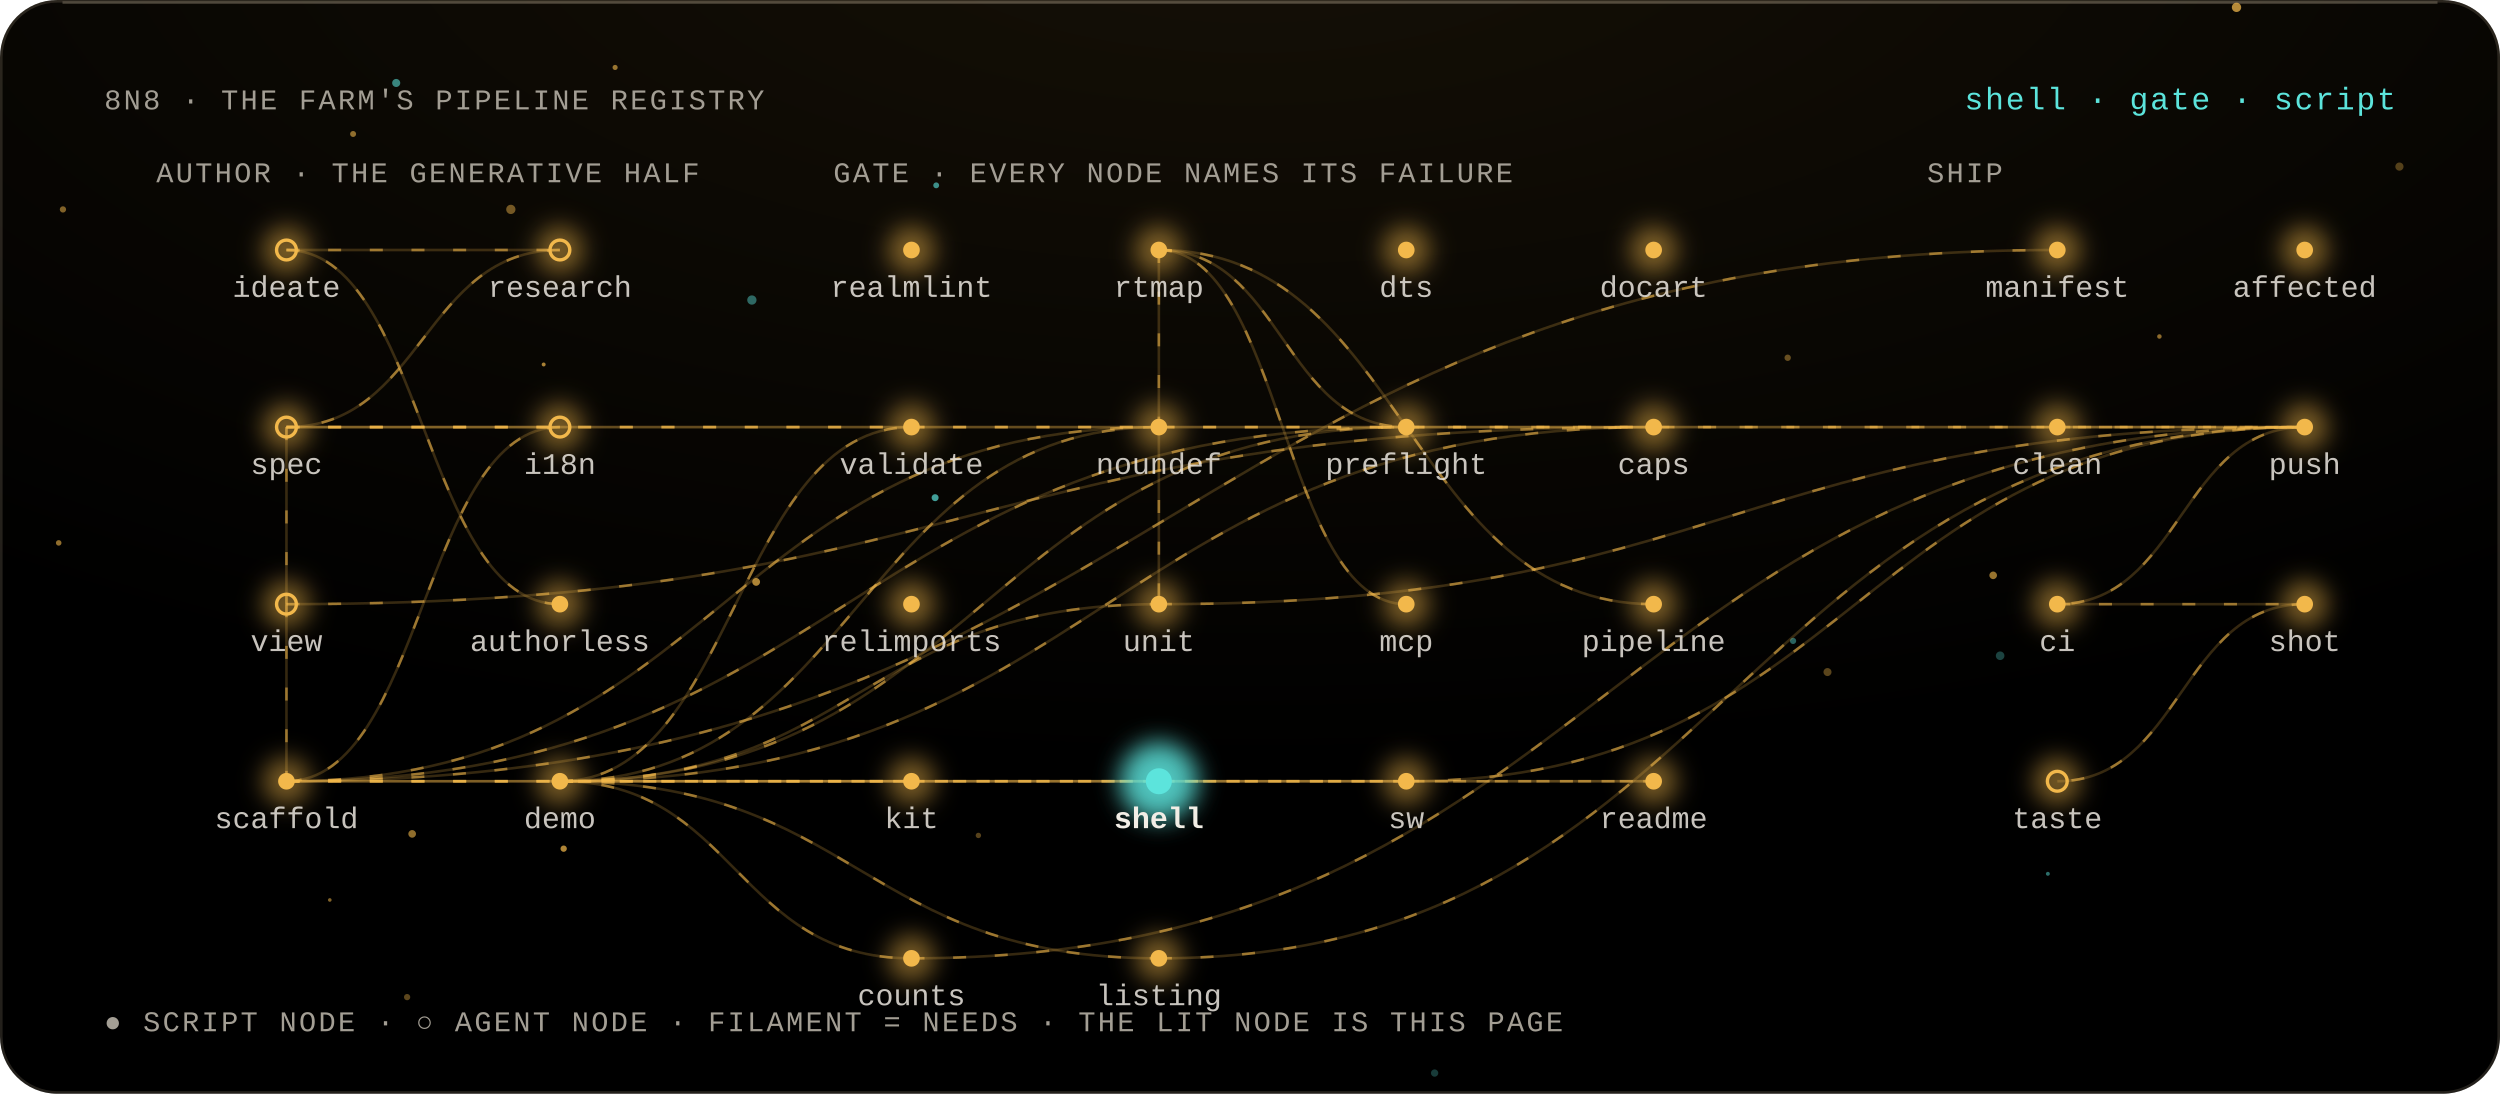
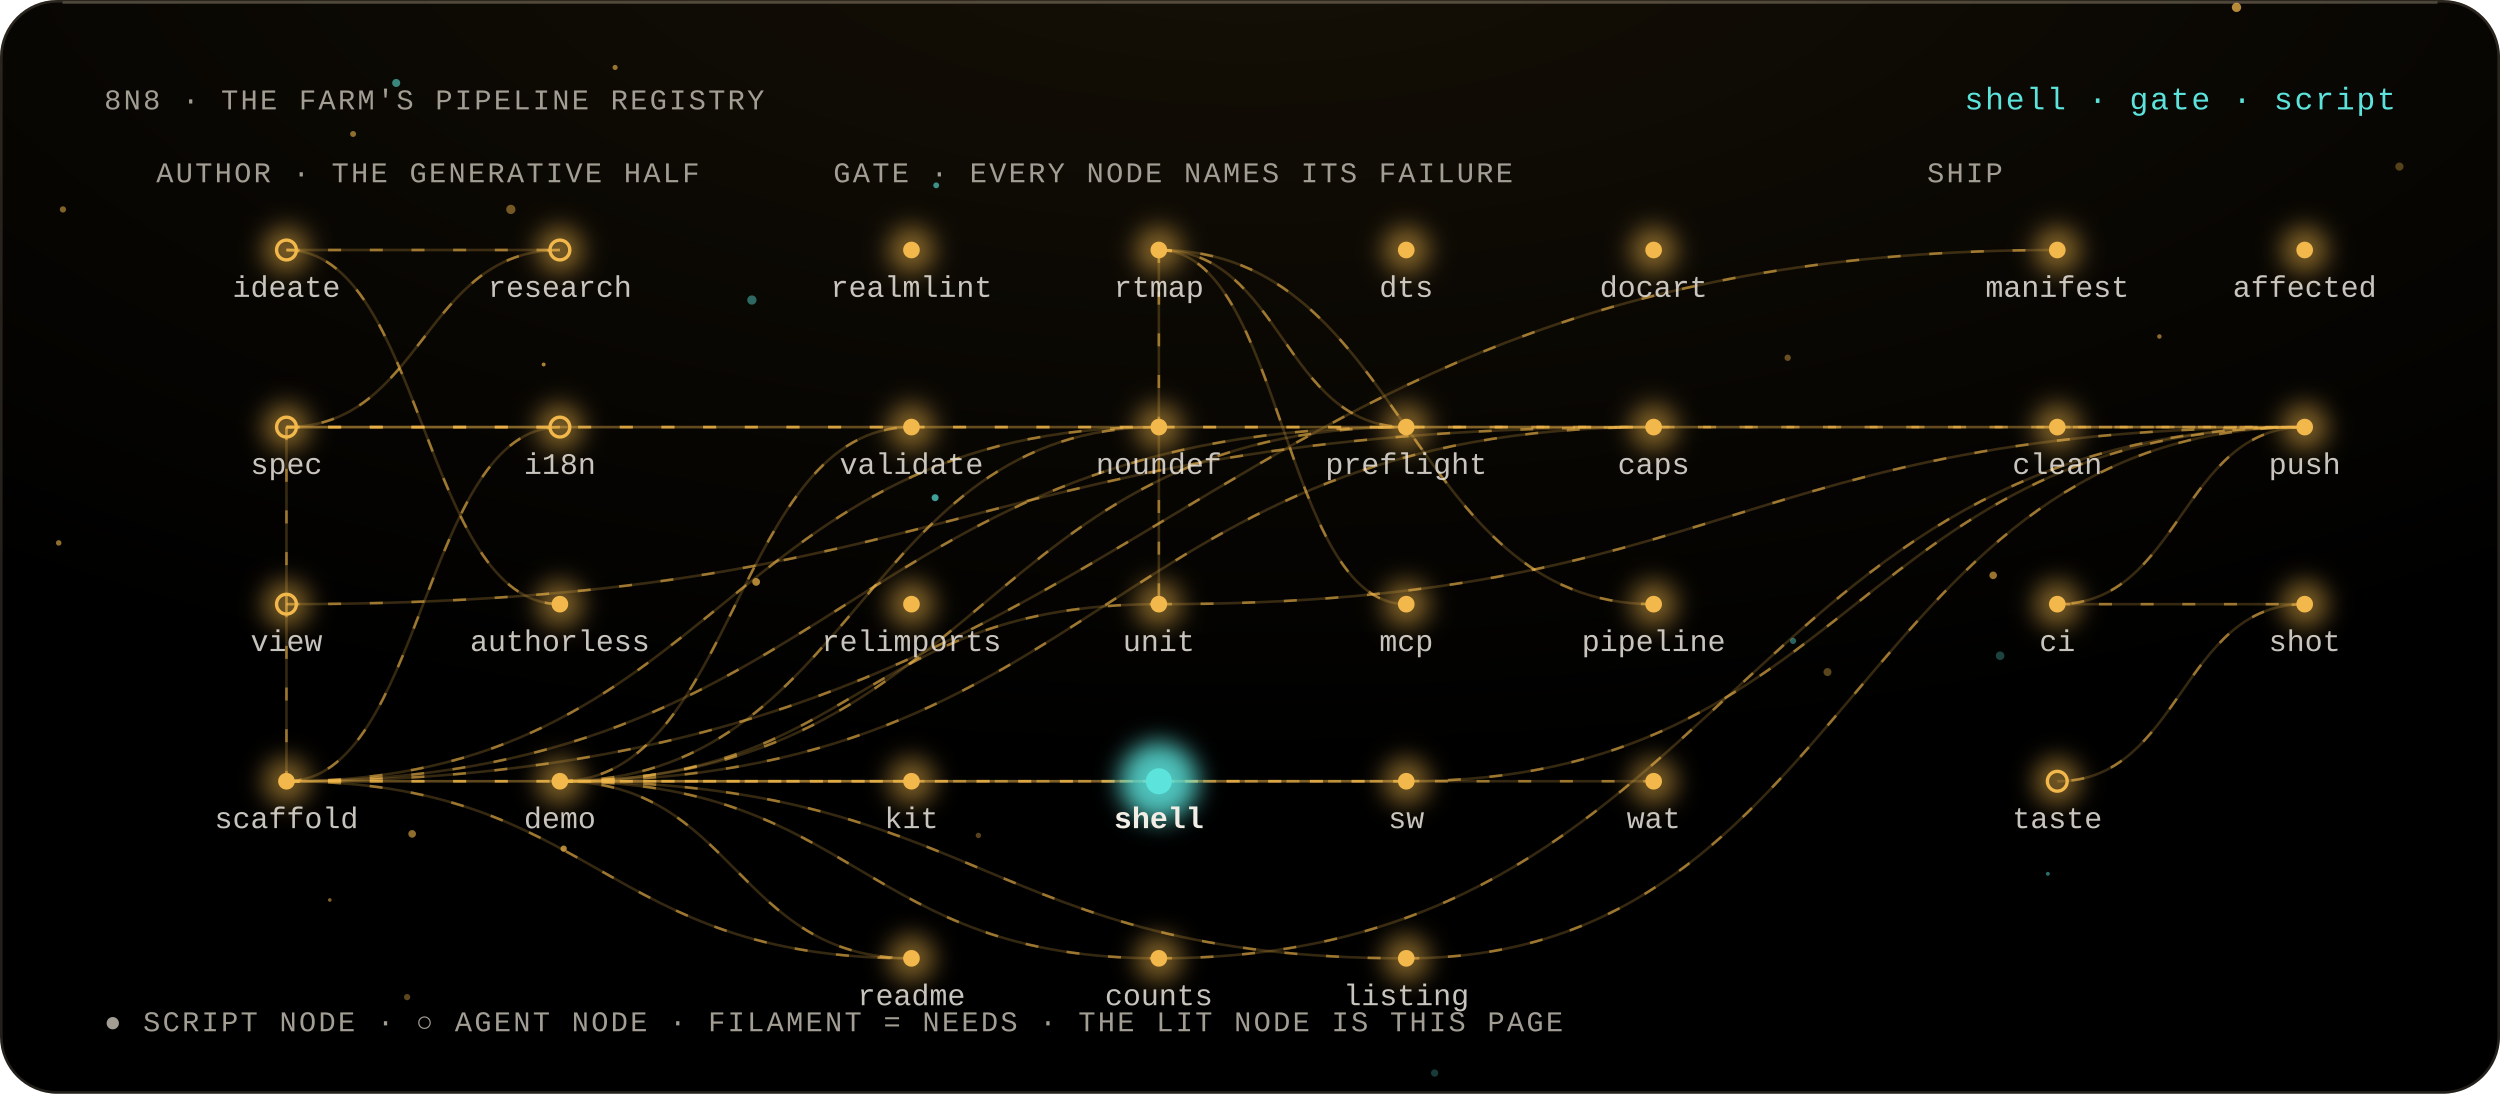
<svg xmlns="http://www.w3.org/2000/svg" viewBox="0 0 960 420" width="960" height="420" role="img" aria-labelledby="t">
  <style>
  text { font-family: 'Geist Mono', ui-monospace, 'Liberation Mono', Menlo, monospace; fill: #F2EEE6; }
  .m { fill: #A39E94; font-size: 11px; letter-spacing: .08em; }
  .l { font-size: 11.5px; }
  .h { font-size: 12px; fill: #5CE4DC; letter-spacing: .06em; }
  .flow { stroke-dasharray: 5 11; animation: flow 3s linear infinite; }
  @keyframes flow { to { stroke-dashoffset: -32; } }
  .breathe { animation: breathe 4.2s ease-in-out infinite; }
  @keyframes breathe { 50% { opacity: .38; } }
  .beat { animation: beat 2.6s ease-in-out infinite; transform-box: fill-box; transform-origin: center; }
  @keyframes beat { 50% { opacity: .55; transform: scale(1.35); } }
  .spin { transform-box: fill-box; transform-origin: center; animation: spin 48s linear infinite; }
  .spin-r { transform-box: fill-box; transform-origin: center; animation: spin 64s linear infinite reverse; }
  @keyframes spin { to { transform: rotate(360deg); } }
  @media (prefers-reduced-motion: reduce) { * { animation: none !important; } }
</style>
  <defs>
    <filter id="bloom" x="-80%" y="-80%" width="260%" height="260%">
      <feGaussianBlur stdDeviation="4.5" />
    </filter>
    <filter id="soft" x="-30%" y="-30%" width="160%" height="160%">
      <feGaussianBlur stdDeviation="1.4" />
    </filter>
    <radialGradient id="key" cx="50%" cy="-10%" r="80%">
      <stop offset="0" stop-color="#F2B84B" stop-opacity=".09" />
      <stop offset="1" stop-color="#F2B84B" stop-opacity="0" />
    </radialGradient>
    <linearGradient id="pair" x1="0" x2="1">
      <stop offset="0" stop-color="#F2B84B" />
      <stop offset="1" stop-color="#5CE4DC" />
    </linearGradient>
  </defs>
  <rect width="960" height="420" rx="22" fill="#000" />
  <rect width="960" height="420" rx="22" fill="url(#key)" />
  <rect x=".5" y=".5" width="959" height="419" rx="21.5" fill="none" stroke="rgba(255,232,196,.14)" />
  <path d="M 24 1 H 936" stroke="rgba(255,238,208,.22)" stroke-width="1" />
  <g>
    <circle cx="288.72" cy="115.21" r="1.78" fill="#5CE4DC" opacity="0.44" class="breathe" style="animation-delay:-3.03s" />
    <circle cx="858.82" cy="2.82" r="1.79" fill="#F2B84B" opacity="0.74" class="breathe" style="animation-delay:-3.36s" />
    <circle cx="686.47" cy="137.38" r="1.23" fill="#F2B84B" opacity="0.41" class="breathe" style="animation-delay:-3.31s" />
    <circle cx="786.38" cy="335.54" r="0.76" fill="#5CE4DC" opacity="0.48" class="breathe" style="animation-delay:-3.45s" />
    <circle cx="208.77" cy="139.96" r="0.76" fill="#F2B84B" opacity="0.69" class="breathe" style="animation-delay:-2.41s" />
    <circle cx="196.16" cy="80.41" r="1.78" fill="#F2B84B" opacity="0.46" class="breathe" style="animation-delay:-1.7s" />
    <circle cx="765.38" cy="220.93" r="1.46" fill="#F2B84B" opacity="0.62" class="breathe" style="animation-delay:-2.23s" />
    <circle cx="921.38" cy="63.97" r="1.57" fill="#F2B84B" opacity="0.33" class="breathe" style="animation-delay:-3.47s" />
    <circle cx="359.5" cy="71.17" r="1.13" fill="#5CE4DC" opacity="0.61" class="breathe" style="animation-delay:-0.02s" />
    <circle cx="216.45" cy="325.89" r="1.22" fill="#F2B84B" opacity="0.72" class="breathe" style="animation-delay:-1.99s" />
    <circle cx="24.17" cy="80.42" r="1.21" fill="#F2B84B" opacity="0.52" class="breathe" style="animation-delay:-2.74s" />
    <circle cx="126.64" cy="345.59" r="0.7" fill="#F2B84B" opacity="0.54" class="breathe" style="animation-delay:-0.6s" />
    <circle cx="359.08" cy="191.11" r="1.35" fill="#5CE4DC" opacity="0.69" class="breathe" style="animation-delay:-3.95s" />
    <circle cx="22.54" cy="208.47" r="1.07" fill="#F2B84B" opacity="0.6" class="breathe" style="animation-delay:-2.76s" />
    <circle cx="768.05" cy="251.81" r="1.65" fill="#5CE4DC" opacity="0.29" class="breathe" style="animation-delay:-0.63s" />
    <circle cx="135.59" cy="51.45" r="1.15" fill="#F2B84B" opacity="0.58" class="breathe" style="animation-delay:-2.08s" />
    <circle cx="550.89" cy="412.05" r="1.41" fill="#5CE4DC" opacity="0.26" class="breathe" style="animation-delay:-2.19s" />
    <circle cx="829.21" cy="129.21" r="0.87" fill="#F2B84B" opacity="0.57" class="breathe" style="animation-delay:-3.78s" />
    <circle cx="375.7" cy="320.81" r="1.04" fill="#F2B84B" opacity="0.36" class="breathe" style="animation-delay:-2.59s" />
    <circle cx="688.54" cy="246.11" r="1.2" fill="#5CE4DC" opacity="0.43" class="breathe" style="animation-delay:-3.78s" />
    <circle cx="156.33" cy="382.89" r="1.21" fill="#F2B84B" opacity="0.38" class="breathe" style="animation-delay:-0.69s" />
    <circle cx="701.76" cy="258.07" r="1.54" fill="#F2B84B" opacity="0.37" class="breathe" style="animation-delay:-0.13s" />
    <circle cx="290.36" cy="223.45" r="1.5" fill="#F2B84B" opacity="0.71" class="breathe" style="animation-delay:-1.64s" />
    <circle cx="158.27" cy="320.21" r="1.47" fill="#F2B84B" opacity="0.59" class="breathe" style="animation-delay:-3.2s" />
    <circle cx="236.2" cy="25.9" r="0.99" fill="#F2B84B" opacity="0.61" class="breathe" style="animation-delay:-0.31s" />
    <circle cx="152.14" cy="31.86" r="1.55" fill="#5CE4DC" opacity="0.57" class="breathe" style="animation-delay:-1.97s" />
  </g>
  <text x="40" y="42" class="m" text-anchor="start">8N8 · THE FARM'S PIPELINE REGISTRY</text>
  <text x="920" y="42" class="h" text-anchor="end">shell · gate · script</text>
  <text x="60" y="70" class="m" text-anchor="start">AUTHOR · THE GENERATIVE HALF</text>
  <text x="320" y="70" class="m" text-anchor="start">GATE · EVERY NODE NAMES ITS FAILURE</text>
  <text x="740" y="70" class="m" text-anchor="start">SHIP</text>
  <path d="M 110 96 C 162.5 96, 162.5 96, 215 96" fill="none" stroke="#F2B84B" stroke-opacity="0.22" stroke-width="1" />
  <path d="M 110 96 C 162.5 96, 162.5 96, 215 96" fill="none" stroke="#F2B84B" stroke-opacity="0.55" stroke-width="1" class="flow" />
  <path d="M 215 96 C 162.5 96, 162.5 164, 110 164" fill="none" stroke="#F2B84B" stroke-opacity="0.22" stroke-width="1" />
  <path d="M 215 96 C 162.5 96, 162.5 164, 110 164" fill="none" stroke="#F2B84B" stroke-opacity="0.55" stroke-width="1" class="flow" />
  <path d="M 110 164 C 162.5 164, 162.5 164, 215 164" fill="none" stroke="#F2B84B" stroke-opacity="0.22" stroke-width="1" />
  <path d="M 110 164 C 162.5 164, 162.5 164, 215 164" fill="none" stroke="#F2B84B" stroke-opacity="0.55" stroke-width="1" class="flow" />
  <path d="M 110 164 C 110 164, 110 232, 110 232" fill="none" stroke="#F2B84B" stroke-opacity="0.22" stroke-width="1" />
  <path d="M 110 164 C 110 164, 110 232, 110 232" fill="none" stroke="#F2B84B" stroke-opacity="0.55" stroke-width="1" class="flow" />
  <path d="M 110 96 C 162.5 96, 162.5 232, 215 232" fill="none" stroke="#F2B84B" stroke-opacity="0.22" stroke-width="1" />
  <path d="M 110 96 C 162.5 96, 162.5 232, 215 232" fill="none" stroke="#F2B84B" stroke-opacity="0.55" stroke-width="1" class="flow" />
  <path d="M 110 232 C 110 232, 110 300, 110 300" fill="none" stroke="#F2B84B" stroke-opacity="0.22" stroke-width="1" />
  <path d="M 110 232 C 110 232, 110 300, 110 300" fill="none" stroke="#F2B84B" stroke-opacity="0.55" stroke-width="1" class="flow" />
  <path d="M 215 164 C 162.5 164, 162.5 300, 110 300" fill="none" stroke="#F2B84B" stroke-opacity="0.22" stroke-width="1" />
  <path d="M 215 164 C 162.5 164, 162.5 300, 110 300" fill="none" stroke="#F2B84B" stroke-opacity="0.55" stroke-width="1" class="flow" />
  <path d="M 110 164 C 230 164, 230 164, 350 164" fill="none" stroke="#F2B84B" stroke-opacity="0.22" stroke-width="1" />
  <path d="M 110 164 C 230 164, 230 164, 350 164" fill="none" stroke="#F2B84B" stroke-opacity="0.55" stroke-width="1" class="flow" />
  <path d="M 215 300 C 282.5 300, 282.5 164, 350 164" fill="none" stroke="#F2B84B" stroke-opacity="0.22" stroke-width="1" />
  <path d="M 215 300 C 282.5 300, 282.5 164, 350 164" fill="none" stroke="#F2B84B" stroke-opacity="0.55" stroke-width="1" class="flow" />
  <path d="M 110 300 C 277.5 300, 277.5 164, 445 164" fill="none" stroke="#F2B84B" stroke-opacity="0.22" stroke-width="1" />
  <path d="M 110 300 C 277.5 300, 277.5 164, 445 164" fill="none" stroke="#F2B84B" stroke-opacity="0.55" stroke-width="1" class="flow" />
  <path d="M 215 300 C 330 300, 330 164, 445 164" fill="none" stroke="#F2B84B" stroke-opacity="0.22" stroke-width="1" />
  <path d="M 215 300 C 330 300, 330 164, 445 164" fill="none" stroke="#F2B84B" stroke-opacity="0.55" stroke-width="1" class="flow" />
  <path d="M 110 300 C 325 300, 325 164, 540 164" fill="none" stroke="#F2B84B" stroke-opacity="0.22" stroke-width="1" />
  <path d="M 110 300 C 325 300, 325 164, 540 164" fill="none" stroke="#F2B84B" stroke-opacity="0.55" stroke-width="1" class="flow" />
  <path d="M 215 300 C 377.5 300, 377.5 164, 540 164" fill="none" stroke="#F2B84B" stroke-opacity="0.22" stroke-width="1" />
  <path d="M 215 300 C 377.5 300, 377.5 164, 540 164" fill="none" stroke="#F2B84B" stroke-opacity="0.55" stroke-width="1" class="flow" />
  <path d="M 445 96 C 492.5 96, 492.5 164, 540 164" fill="none" stroke="#F2B84B" stroke-opacity="0.22" stroke-width="1" />
  <path d="M 445 96 C 492.5 96, 492.5 164, 540 164" fill="none" stroke="#F2B84B" stroke-opacity="0.55" stroke-width="1" class="flow" />
  <path d="M 110 164 C 372.5 164, 372.5 164, 635 164" fill="none" stroke="#F2B84B" stroke-opacity="0.22" stroke-width="1" />
  <path d="M 110 164 C 372.5 164, 372.5 164, 635 164" fill="none" stroke="#F2B84B" stroke-opacity="0.55" stroke-width="1" class="flow" />
  <path d="M 110 232 C 372.5 232, 372.5 164, 635 164" fill="none" stroke="#F2B84B" stroke-opacity="0.22" stroke-width="1" />
  <path d="M 110 232 C 372.5 232, 372.5 164, 635 164" fill="none" stroke="#F2B84B" stroke-opacity="0.55" stroke-width="1" class="flow" />
  <path d="M 215 300 C 425 300, 425 164, 635 164" fill="none" stroke="#F2B84B" stroke-opacity="0.22" stroke-width="1" />
  <path d="M 215 300 C 425 300, 425 164, 635 164" fill="none" stroke="#F2B84B" stroke-opacity="0.55" stroke-width="1" class="flow" />
  <path d="M 215 300 C 330 300, 330 232, 445 232" fill="none" stroke="#F2B84B" stroke-opacity="0.22" stroke-width="1" />
  <path d="M 215 300 C 330 300, 330 232, 445 232" fill="none" stroke="#F2B84B" stroke-opacity="0.55" stroke-width="1" class="flow" />
  <path d="M 445 96 C 445 96, 445 232, 445 232" fill="none" stroke="#F2B84B" stroke-opacity="0.22" stroke-width="1" />
  <path d="M 445 96 C 445 96, 445 232, 445 232" fill="none" stroke="#F2B84B" stroke-opacity="0.55" stroke-width="1" class="flow" />
  <path d="M 445 96 C 492.5 96, 492.5 232, 540 232" fill="none" stroke="#F2B84B" stroke-opacity="0.22" stroke-width="1" />
  <path d="M 445 96 C 492.5 96, 492.5 232, 540 232" fill="none" stroke="#F2B84B" stroke-opacity="0.55" stroke-width="1" class="flow" />
  <path d="M 445 96 C 540 96, 540 232, 635 232" fill="none" stroke="#F2B84B" stroke-opacity="0.22" stroke-width="1" />
  <path d="M 445 96 C 540 96, 540 232, 635 232" fill="none" stroke="#F2B84B" stroke-opacity="0.55" stroke-width="1" class="flow" />
  <path d="M 110 300 C 230 300, 230 300, 350 300" fill="none" stroke="#F2B84B" stroke-opacity="0.22" stroke-width="1" />
  <path d="M 110 300 C 230 300, 230 300, 350 300" fill="none" stroke="#F2B84B" stroke-opacity="0.55" stroke-width="1" class="flow" />
  <path d="M 110 300 C 325 300, 325 300, 540 300" fill="none" stroke="#F2B84B" stroke-opacity="0.22" stroke-width="1" />
  <path d="M 110 300 C 325 300, 325 300, 540 300" fill="none" stroke="#F2B84B" stroke-opacity="0.55" stroke-width="1" class="flow" />
  <path d="M 215 300 C 377.5 300, 377.5 300, 540 300" fill="none" stroke="#F2B84B" stroke-opacity="0.22" stroke-width="1" />
  <path d="M 215 300 C 377.5 300, 377.5 300, 540 300" fill="none" stroke="#F2B84B" stroke-opacity="0.55" stroke-width="1" class="flow" />
-   <path d="M 110 300 C 372.5 300, 372.5 300, 635 300" fill="none" stroke="#F2B84B" stroke-opacity="0.22" stroke-width="1" />
-   <path d="M 110 300 C 372.5 300, 372.5 300, 635 300" fill="none" stroke="#F2B84B" stroke-opacity="0.55" stroke-width="1" class="flow" />
  <path d="M 215 300 C 425 300, 425 300, 635 300" fill="none" stroke="#F2B84B" stroke-opacity="0.22" stroke-width="1" />
  <path d="M 215 300 C 425 300, 425 300, 635 300" fill="none" stroke="#F2B84B" stroke-opacity="0.55" stroke-width="1" class="flow" />
+   <path d="M 110 300 C 230 300, 230 368, 350 368" fill="none" stroke="#F2B84B" stroke-opacity="0.22" stroke-width="1" />
+   <path d="M 110 300 C 230 300, 230 368, 350 368" fill="none" stroke="#F2B84B" stroke-opacity="0.55" stroke-width="1" class="flow" />
  <path d="M 215 300 C 282.5 300, 282.5 368, 350 368" fill="none" stroke="#F2B84B" stroke-opacity="0.22" stroke-width="1" />
  <path d="M 215 300 C 282.5 300, 282.5 368, 350 368" fill="none" stroke="#F2B84B" stroke-opacity="0.55" stroke-width="1" class="flow" />
  <path d="M 215 300 C 330 300, 330 368, 445 368" fill="none" stroke="#F2B84B" stroke-opacity="0.22" stroke-width="1" />
  <path d="M 215 300 C 330 300, 330 368, 445 368" fill="none" stroke="#F2B84B" stroke-opacity="0.55" stroke-width="1" class="flow" />
+   <path d="M 215 300 C 377.5 300, 377.5 368, 540 368" fill="none" stroke="#F2B84B" stroke-opacity="0.22" stroke-width="1" />
+   <path d="M 215 300 C 377.5 300, 377.5 368, 540 368" fill="none" stroke="#F2B84B" stroke-opacity="0.55" stroke-width="1" class="flow" />
  <path d="M 110 300 C 450 300, 450 96, 790 96" fill="none" stroke="#F2B84B" stroke-opacity="0.22" stroke-width="1" />
  <path d="M 110 300 C 450 300, 450 96, 790 96" fill="none" stroke="#F2B84B" stroke-opacity="0.55" stroke-width="1" class="flow" />
  <path d="M 350 164 C 617.5 164, 617.5 164, 885 164" fill="none" stroke="#F2B84B" stroke-opacity="0.22" stroke-width="1" />
  <path d="M 350 164 C 617.5 164, 617.5 164, 885 164" fill="none" stroke="#F2B84B" stroke-opacity="0.55" stroke-width="1" class="flow" />
  <path d="M 540 164 C 712.5 164, 712.5 164, 885 164" fill="none" stroke="#F2B84B" stroke-opacity="0.22" stroke-width="1" />
  <path d="M 540 164 C 712.5 164, 712.5 164, 885 164" fill="none" stroke="#F2B84B" stroke-opacity="0.55" stroke-width="1" class="flow" />
  <path d="M 445 232 C 665 232, 665 164, 885 164" fill="none" stroke="#F2B84B" stroke-opacity="0.22" stroke-width="1" />
  <path d="M 445 232 C 665 232, 665 164, 885 164" fill="none" stroke="#F2B84B" stroke-opacity="0.55" stroke-width="1" class="flow" />
  <path d="M 540 300 C 712.5 300, 712.5 164, 885 164" fill="none" stroke="#F2B84B" stroke-opacity="0.22" stroke-width="1" />
  <path d="M 540 300 C 712.5 300, 712.5 164, 885 164" fill="none" stroke="#F2B84B" stroke-opacity="0.55" stroke-width="1" class="flow" />
-   <path d="M 350 368 C 617.5 368, 617.5 164, 885 164" fill="none" stroke="#F2B84B" stroke-opacity="0.22" stroke-width="1" />
-   <path d="M 350 368 C 617.5 368, 617.5 164, 885 164" fill="none" stroke="#F2B84B" stroke-opacity="0.55" stroke-width="1" class="flow" />
  <path d="M 445 368 C 665 368, 665 164, 885 164" fill="none" stroke="#F2B84B" stroke-opacity="0.22" stroke-width="1" />
  <path d="M 445 368 C 665 368, 665 164, 885 164" fill="none" stroke="#F2B84B" stroke-opacity="0.55" stroke-width="1" class="flow" />
+   <path d="M 540 368 C 712.5 368, 712.5 164, 885 164" fill="none" stroke="#F2B84B" stroke-opacity="0.22" stroke-width="1" />
+   <path d="M 540 368 C 712.5 368, 712.5 164, 885 164" fill="none" stroke="#F2B84B" stroke-opacity="0.55" stroke-width="1" class="flow" />
  <path d="M 790 164 C 837.5 164, 837.5 164, 885 164" fill="none" stroke="#F2B84B" stroke-opacity="0.22" stroke-width="1" />
  <path d="M 790 164 C 837.5 164, 837.5 164, 885 164" fill="none" stroke="#F2B84B" stroke-opacity="0.55" stroke-width="1" class="flow" />
  <path d="M 885 164 C 837.5 164, 837.5 232, 790 232" fill="none" stroke="#F2B84B" stroke-opacity="0.22" stroke-width="1" />
  <path d="M 885 164 C 837.5 164, 837.5 232, 790 232" fill="none" stroke="#F2B84B" stroke-opacity="0.55" stroke-width="1" class="flow" />
  <path d="M 790 232 C 837.5 232, 837.5 232, 885 232" fill="none" stroke="#F2B84B" stroke-opacity="0.22" stroke-width="1" />
  <path d="M 790 232 C 837.5 232, 837.5 232, 885 232" fill="none" stroke="#F2B84B" stroke-opacity="0.55" stroke-width="1" class="flow" />
  <path d="M 885 232 C 837.5 232, 837.5 300, 790 300" fill="none" stroke="#F2B84B" stroke-opacity="0.22" stroke-width="1" />
  <path d="M 885 232 C 837.5 232, 837.5 300, 790 300" fill="none" stroke="#F2B84B" stroke-opacity="0.55" stroke-width="1" class="flow" />
  <g>
    <circle cx="110" cy="96" r="9" fill="#F2B84B" opacity="0.5" filter="url(#bloom)" class="breathe" style="animation-delay:-0.63s" />
    <circle cx="110" cy="96" r="3.8" fill="none" stroke="#F2B84B" stroke-width="1.3" />
  </g>
  <text x="110" y="114" class="l" text-anchor="middle" fill="#F2EEE6" fill-opacity=".82">ideate</text>
  <g>
    <circle cx="215" cy="96" r="9" fill="#F2B84B" opacity="0.5" filter="url(#bloom)" class="breathe" style="animation-delay:-3.93s" />
    <circle cx="215" cy="96" r="3.8" fill="none" stroke="#F2B84B" stroke-width="1.3" />
  </g>
  <text x="215" y="114" class="l" text-anchor="middle" fill="#F2EEE6" fill-opacity=".82">research</text>
  <g>
    <circle cx="110" cy="164" r="9" fill="#F2B84B" opacity="0.5" filter="url(#bloom)" class="breathe" style="animation-delay:-1.2s" />
    <circle cx="110" cy="164" r="3.8" fill="none" stroke="#F2B84B" stroke-width="1.3" />
  </g>
  <text x="110" y="182" class="l" text-anchor="middle" fill="#F2EEE6" fill-opacity=".82">spec</text>
  <g>
    <circle cx="215" cy="164" r="9" fill="#F2B84B" opacity="0.5" filter="url(#bloom)" class="breathe" style="animation-delay:-1.1s" />
    <circle cx="215" cy="164" r="3.8" fill="none" stroke="#F2B84B" stroke-width="1.3" />
  </g>
  <text x="215" y="182" class="l" text-anchor="middle" fill="#F2EEE6" fill-opacity=".82">i18n</text>
  <g>
    <circle cx="110" cy="232" r="9" fill="#F2B84B" opacity="0.5" filter="url(#bloom)" class="breathe" style="animation-delay:-1.55s" />
    <circle cx="110" cy="232" r="3.8" fill="none" stroke="#F2B84B" stroke-width="1.3" />
  </g>
  <text x="110" y="250" class="l" text-anchor="middle" fill="#F2EEE6" fill-opacity=".82">view</text>
  <g>
    <circle cx="215" cy="232" r="9" fill="#F2B84B" opacity="0.5" filter="url(#bloom)" class="breathe" style="animation-delay:-2.88s" />
    <circle cx="215" cy="232" r="3.2" fill="#F2B84B" />
  </g>
  <text x="215" y="250" class="l" text-anchor="middle" fill="#F2EEE6" fill-opacity=".82">authorless</text>
  <g>
    <circle cx="110" cy="300" r="9" fill="#F2B84B" opacity="0.5" filter="url(#bloom)" class="breathe" style="animation-delay:-3.71s" />
    <circle cx="110" cy="300" r="3.2" fill="#F2B84B" />
  </g>
  <text x="110" y="318" class="l" text-anchor="middle" fill="#F2EEE6" fill-opacity=".82">scaffold</text>
  <g>
    <circle cx="215" cy="300" r="9" fill="#F2B84B" opacity="0.5" filter="url(#bloom)" class="breathe" style="animation-delay:-3.96s" />
    <circle cx="215" cy="300" r="3.2" fill="#F2B84B" />
  </g>
  <text x="215" y="318" class="l" text-anchor="middle" fill="#F2EEE6" fill-opacity=".82">demo</text>
  <g>
    <circle cx="350" cy="96" r="9" fill="#F2B84B" opacity="0.5" filter="url(#bloom)" class="breathe" style="animation-delay:-3.58s" />
    <circle cx="350" cy="96" r="3.2" fill="#F2B84B" />
  </g>
  <text x="350" y="114" class="l" text-anchor="middle" fill="#F2EEE6" fill-opacity=".82">realmlint</text>
  <g>
    <circle cx="445" cy="96" r="9" fill="#F2B84B" opacity="0.5" filter="url(#bloom)" class="breathe" style="animation-delay:-0.03s" />
    <circle cx="445" cy="96" r="3.2" fill="#F2B84B" />
  </g>
  <text x="445" y="114" class="l" text-anchor="middle" fill="#F2EEE6" fill-opacity=".82">rtmap</text>
  <g>
    <circle cx="540" cy="96" r="9" fill="#F2B84B" opacity="0.5" filter="url(#bloom)" class="breathe" style="animation-delay:-3.89s" />
    <circle cx="540" cy="96" r="3.2" fill="#F2B84B" />
  </g>
  <text x="540" y="114" class="l" text-anchor="middle" fill="#F2EEE6" fill-opacity=".82">dts</text>
  <g>
    <circle cx="635" cy="96" r="9" fill="#F2B84B" opacity="0.5" filter="url(#bloom)" class="breathe" style="animation-delay:-3.2s" />
    <circle cx="635" cy="96" r="3.2" fill="#F2B84B" />
  </g>
  <text x="635" y="114" class="l" text-anchor="middle" fill="#F2EEE6" fill-opacity=".82">docart</text>
  <g>
    <circle cx="350" cy="164" r="9" fill="#F2B84B" opacity="0.5" filter="url(#bloom)" class="breathe" style="animation-delay:-3.95s" />
    <circle cx="350" cy="164" r="3.2" fill="#F2B84B" />
  </g>
  <text x="350" y="182" class="l" text-anchor="middle" fill="#F2EEE6" fill-opacity=".82">validate</text>
  <g>
    <circle cx="445" cy="164" r="9" fill="#F2B84B" opacity="0.5" filter="url(#bloom)" class="breathe" style="animation-delay:-1.94s" />
    <circle cx="445" cy="164" r="3.2" fill="#F2B84B" />
  </g>
  <text x="445" y="182" class="l" text-anchor="middle" fill="#F2EEE6" fill-opacity=".82">noundef</text>
  <g>
    <circle cx="540" cy="164" r="9" fill="#F2B84B" opacity="0.5" filter="url(#bloom)" class="breathe" style="animation-delay:-2.86s" />
    <circle cx="540" cy="164" r="3.2" fill="#F2B84B" />
  </g>
  <text x="540" y="182" class="l" text-anchor="middle" fill="#F2EEE6" fill-opacity=".82">preflight</text>
  <g>
    <circle cx="635" cy="164" r="9" fill="#F2B84B" opacity="0.5" filter="url(#bloom)" class="breathe" style="animation-delay:-1.31s" />
    <circle cx="635" cy="164" r="3.2" fill="#F2B84B" />
  </g>
  <text x="635" y="182" class="l" text-anchor="middle" fill="#F2EEE6" fill-opacity=".82">caps</text>
  <g>
    <circle cx="350" cy="232" r="9" fill="#F2B84B" opacity="0.5" filter="url(#bloom)" class="breathe" style="animation-delay:-1.3s" />
    <circle cx="350" cy="232" r="3.2" fill="#F2B84B" />
  </g>
  <text x="350" y="250" class="l" text-anchor="middle" fill="#F2EEE6" fill-opacity=".82">relimports</text>
  <g>
    <circle cx="445" cy="232" r="9" fill="#F2B84B" opacity="0.5" filter="url(#bloom)" class="breathe" style="animation-delay:-3.15s" />
    <circle cx="445" cy="232" r="3.2" fill="#F2B84B" />
  </g>
  <text x="445" y="250" class="l" text-anchor="middle" fill="#F2EEE6" fill-opacity=".82">unit</text>
  <g>
    <circle cx="540" cy="232" r="9" fill="#F2B84B" opacity="0.5" filter="url(#bloom)" class="breathe" style="animation-delay:-0.04s" />
    <circle cx="540" cy="232" r="3.2" fill="#F2B84B" />
  </g>
  <text x="540" y="250" class="l" text-anchor="middle" fill="#F2EEE6" fill-opacity=".82">mcp</text>
  <g>
    <circle cx="635" cy="232" r="9" fill="#F2B84B" opacity="0.5" filter="url(#bloom)" class="breathe" style="animation-delay:-0.22s" />
    <circle cx="635" cy="232" r="3.2" fill="#F2B84B" />
  </g>
  <text x="635" y="250" class="l" text-anchor="middle" fill="#F2EEE6" fill-opacity=".82">pipeline</text>
  <g>
    <circle cx="350" cy="300" r="9" fill="#F2B84B" opacity="0.5" filter="url(#bloom)" class="breathe" style="animation-delay:-3.28s" />
    <circle cx="350" cy="300" r="3.2" fill="#F2B84B" />
  </g>
  <text x="350" y="318" class="l" text-anchor="middle" fill="#F2EEE6" fill-opacity=".82">kit</text>
  <g>
    <circle cx="445" cy="300" r="15" fill="#5CE4DC" opacity="0.85" filter="url(#bloom)" class="beat" style="animation-delay:-3.2s" />
    <circle cx="445" cy="300" r="5" fill="#5CE4DC" />
  </g>
  <text x="445" y="318" class="l" text-anchor="middle" fill="#5CE4DC" font-weight="700">shell</text>
  <g>
    <circle cx="540" cy="300" r="9" fill="#F2B84B" opacity="0.5" filter="url(#bloom)" class="breathe" style="animation-delay:-1.87s" />
    <circle cx="540" cy="300" r="3.2" fill="#F2B84B" />
  </g>
  <text x="540" y="318" class="l" text-anchor="middle" fill="#F2EEE6" fill-opacity=".82">sw</text>
  <g>
    <circle cx="635" cy="300" r="9" fill="#F2B84B" opacity="0.5" filter="url(#bloom)" class="breathe" style="animation-delay:-3.29s" />
    <circle cx="635" cy="300" r="3.2" fill="#F2B84B" />
  </g>
-   <text x="635" y="318" class="l" text-anchor="middle" fill="#F2EEE6" fill-opacity=".82">readme</text>
+   <text x="635" y="318" class="l" text-anchor="middle" fill="#F2EEE6" fill-opacity=".82">wat</text>
  <g>
    <circle cx="350" cy="368" r="9" fill="#F2B84B" opacity="0.5" filter="url(#bloom)" class="breathe" style="animation-delay:-3.33s" />
    <circle cx="350" cy="368" r="3.2" fill="#F2B84B" />
  </g>
-   <text x="350" y="386" class="l" text-anchor="middle" fill="#F2EEE6" fill-opacity=".82">counts</text>
+   <text x="350" y="386" class="l" text-anchor="middle" fill="#F2EEE6" fill-opacity=".82">readme</text>
  <g>
    <circle cx="445" cy="368" r="9" fill="#F2B84B" opacity="0.5" filter="url(#bloom)" class="breathe" style="animation-delay:-0.22s" />
    <circle cx="445" cy="368" r="3.2" fill="#F2B84B" />
  </g>
-   <text x="445" y="386" class="l" text-anchor="middle" fill="#F2EEE6" fill-opacity=".82">listing</text>
-   <g>
-     <circle cx="790" cy="96" r="9" fill="#F2B84B" opacity="0.5" filter="url(#bloom)" class="breathe" style="animation-delay:-0.87s" />
+   <text x="445" y="386" class="l" text-anchor="middle" fill="#F2EEE6" fill-opacity=".82">counts</text>
+   <g>
+     <circle cx="540" cy="368" r="9" fill="#F2B84B" opacity="0.5" filter="url(#bloom)" class="breathe" style="animation-delay:-0.87s" />
+     <circle cx="540" cy="368" r="3.2" fill="#F2B84B" />
+   </g>
+   <text x="540" y="386" class="l" text-anchor="middle" fill="#F2EEE6" fill-opacity=".82">listing</text>
+   <g>
+     <circle cx="790" cy="96" r="9" fill="#F2B84B" opacity="0.5" filter="url(#bloom)" class="breathe" style="animation-delay:-1.33s" />
    <circle cx="790" cy="96" r="3.2" fill="#F2B84B" />
  </g>
  <text x="790" y="114" class="l" text-anchor="middle" fill="#F2EEE6" fill-opacity=".82">manifest</text>
  <g>
-     <circle cx="885" cy="96" r="9" fill="#F2B84B" opacity="0.5" filter="url(#bloom)" class="breathe" style="animation-delay:-1.33s" />
+     <circle cx="885" cy="96" r="9" fill="#F2B84B" opacity="0.5" filter="url(#bloom)" class="breathe" style="animation-delay:-3.49s" />
    <circle cx="885" cy="96" r="3.2" fill="#F2B84B" />
  </g>
  <text x="885" y="114" class="l" text-anchor="middle" fill="#F2EEE6" fill-opacity=".82">affected</text>
  <g>
-     <circle cx="790" cy="164" r="9" fill="#F2B84B" opacity="0.5" filter="url(#bloom)" class="breathe" style="animation-delay:-3.49s" />
+     <circle cx="790" cy="164" r="9" fill="#F2B84B" opacity="0.5" filter="url(#bloom)" class="breathe" style="animation-delay:-2.3s" />
    <circle cx="790" cy="164" r="3.2" fill="#F2B84B" />
  </g>
  <text x="790" y="182" class="l" text-anchor="middle" fill="#F2EEE6" fill-opacity=".82">clean</text>
  <g>
-     <circle cx="885" cy="164" r="9" fill="#F2B84B" opacity="0.5" filter="url(#bloom)" class="breathe" style="animation-delay:-2.3s" />
+     <circle cx="885" cy="164" r="9" fill="#F2B84B" opacity="0.5" filter="url(#bloom)" class="breathe" style="animation-delay:-2.14s" />
    <circle cx="885" cy="164" r="3.2" fill="#F2B84B" />
  </g>
  <text x="885" y="182" class="l" text-anchor="middle" fill="#F2EEE6" fill-opacity=".82">push</text>
  <g>
-     <circle cx="790" cy="232" r="9" fill="#F2B84B" opacity="0.5" filter="url(#bloom)" class="breathe" style="animation-delay:-2.14s" />
+     <circle cx="790" cy="232" r="9" fill="#F2B84B" opacity="0.5" filter="url(#bloom)" class="breathe" style="animation-delay:-3.93s" />
    <circle cx="790" cy="232" r="3.2" fill="#F2B84B" />
  </g>
  <text x="790" y="250" class="l" text-anchor="middle" fill="#F2EEE6" fill-opacity=".82">ci</text>
  <g>
-     <circle cx="885" cy="232" r="9" fill="#F2B84B" opacity="0.5" filter="url(#bloom)" class="breathe" style="animation-delay:-3.93s" />
+     <circle cx="885" cy="232" r="9" fill="#F2B84B" opacity="0.5" filter="url(#bloom)" class="breathe" style="animation-delay:-0.82s" />
    <circle cx="885" cy="232" r="3.2" fill="#F2B84B" />
  </g>
  <text x="885" y="250" class="l" text-anchor="middle" fill="#F2EEE6" fill-opacity=".82">shot</text>
  <g>
-     <circle cx="790" cy="300" r="9" fill="#F2B84B" opacity="0.5" filter="url(#bloom)" class="breathe" style="animation-delay:-0.82s" />
+     <circle cx="790" cy="300" r="9" fill="#F2B84B" opacity="0.5" filter="url(#bloom)" class="breathe" style="animation-delay:-0.77s" />
    <circle cx="790" cy="300" r="3.8" fill="none" stroke="#F2B84B" stroke-width="1.3" />
  </g>
  <text x="790" y="318" class="l" text-anchor="middle" fill="#F2EEE6" fill-opacity=".82">taste</text>
  <text x="40" y="396" class="m" text-anchor="start">● SCRIPT NODE  ·  ○ AGENT NODE  ·  FILAMENT = NEEDS  ·  THE LIT NODE IS THIS PAGE</text>
</svg>
